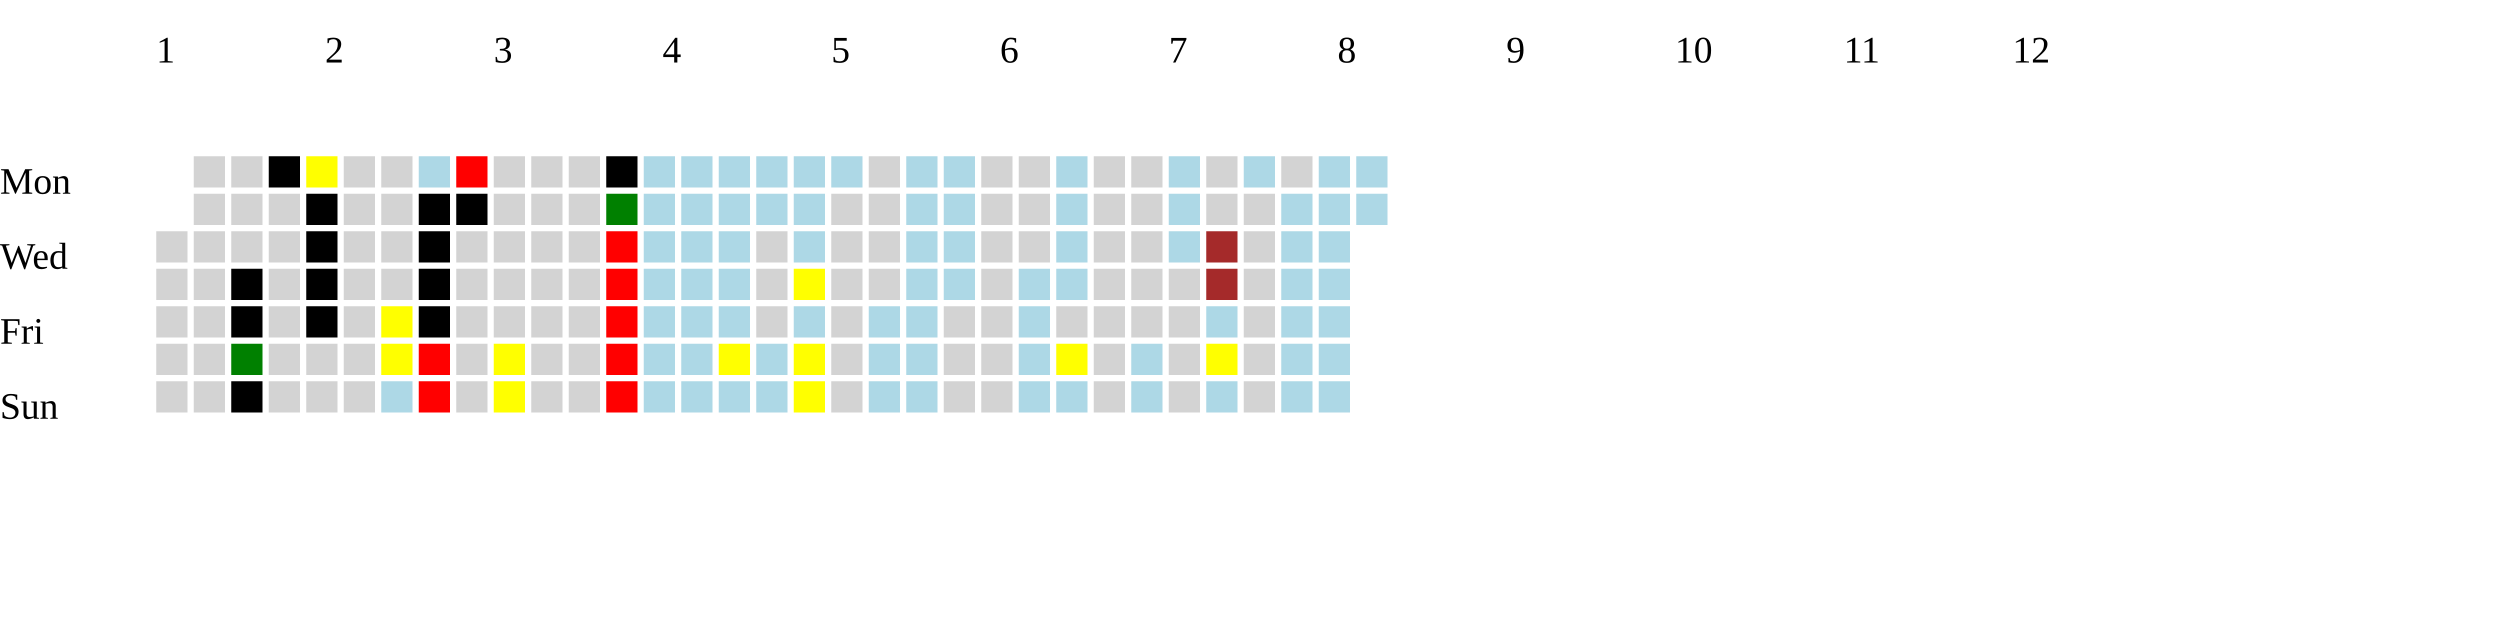
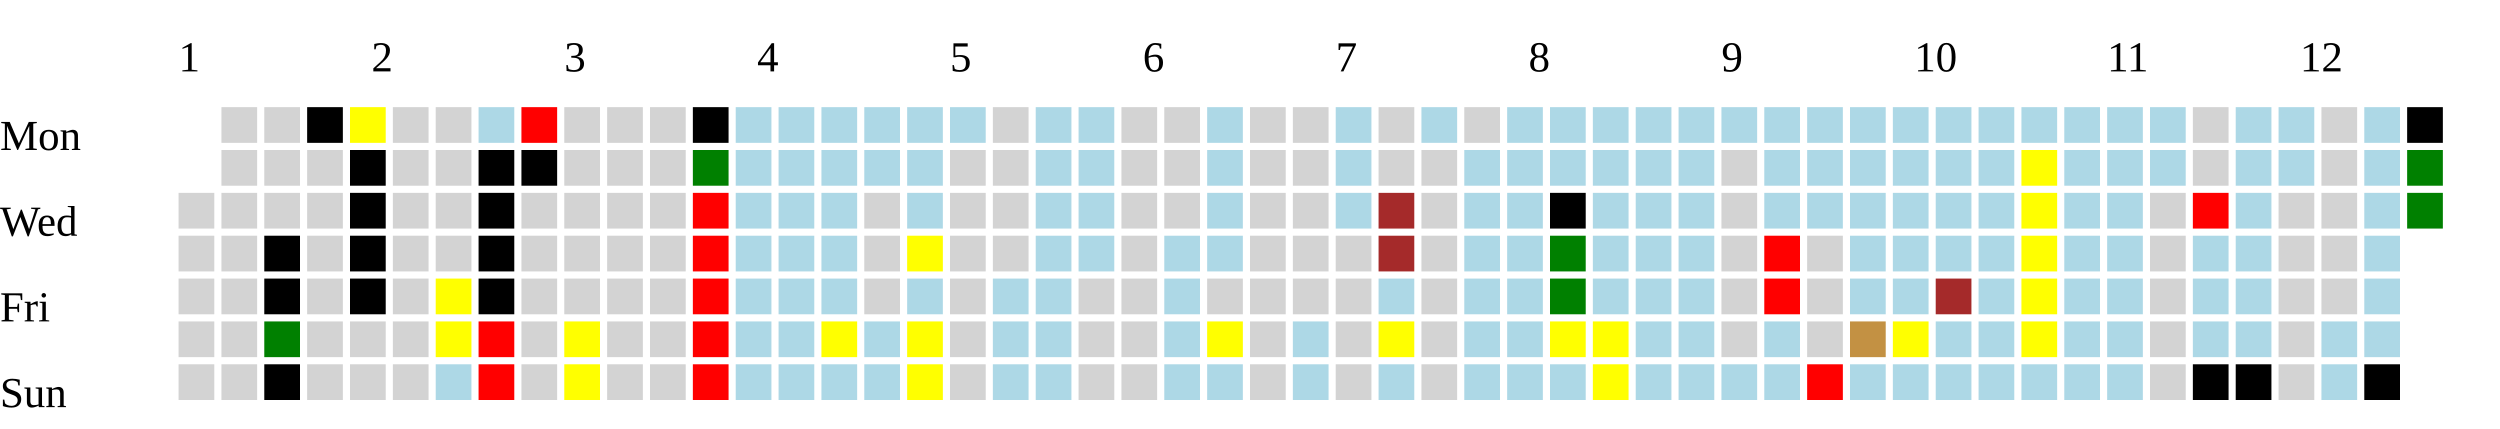
- <svg xmlns="http://www.w3.org/2000/svg" baseProfile="full" height="200" version="1.1" width="800">
+ <svg xmlns="http://www.w3.org/2000/svg" baseProfile="full" height="120" version="1.1" width="700">
  <defs />
-   <g transform="translate(50, 50)">
+   <g transform="translate(50, 30)">
    <rect fill="lightgray" height="10" width="10" x="0" y="24" />
    <rect fill="lightgray" height="10" width="10" x="0" y="36" />
    <rect fill="lightgray" height="10" width="10" x="0" y="48" />
    <rect fill="lightgray" height="10" width="10" x="0" y="60" />
    <rect fill="lightgray" height="10" width="10" x="0" y="72" />
    <rect fill="lightgray" height="10" width="10" x="12" y="0" />
    <rect fill="lightgray" height="10" width="10" x="12" y="12" />
    <rect fill="lightgray" height="10" width="10" x="12" y="24" />
    <rect fill="lightgray" height="10" width="10" x="12" y="36" />
    <rect fill="lightgray" height="10" width="10" x="12" y="48" />
    <rect fill="lightgray" height="10" width="10" x="12" y="60" />
    <rect fill="lightgray" height="10" width="10" x="12" y="72" />
    <rect fill="lightgray" height="10" width="10" x="24" y="0" />
    <rect fill="lightgray" height="10" width="10" x="24" y="12" />
    <rect fill="lightgray" height="10" width="10" x="24" y="24" />
    <rect fill="black" height="10" width="10" x="24" y="36" />
    <rect fill="black" height="10" width="10" x="24" y="48" />
    <rect fill="green" height="10" width="10" x="24" y="60" />
    <rect fill="black" height="10" width="10" x="24" y="72" />
    <rect fill="black" height="10" width="10" x="36" y="0" />
    <rect fill="lightgray" height="10" width="10" x="36" y="12" />
    <rect fill="lightgray" height="10" width="10" x="36" y="24" />
    <rect fill="lightgray" height="10" width="10" x="36" y="36" />
    <rect fill="lightgray" height="10" width="10" x="36" y="48" />
    <rect fill="lightgray" height="10" width="10" x="36" y="60" />
    <rect fill="lightgray" height="10" width="10" x="36" y="72" />
    <rect fill="yellow" height="10" width="10" x="48" y="0" />
    <rect fill="black" height="10" width="10" x="48" y="12" />
    <rect fill="black" height="10" width="10" x="48" y="24" />
    <rect fill="black" height="10" width="10" x="48" y="36" />
    <rect fill="black" height="10" width="10" x="48" y="48" />
    <rect fill="lightgray" height="10" width="10" x="48" y="60" />
    <rect fill="lightgray" height="10" width="10" x="48" y="72" />
    <rect fill="lightgray" height="10" width="10" x="60" y="0" />
    <rect fill="lightgray" height="10" width="10" x="60" y="12" />
    <rect fill="lightgray" height="10" width="10" x="60" y="24" />
    <rect fill="lightgray" height="10" width="10" x="60" y="36" />
    <rect fill="lightgray" height="10" width="10" x="60" y="48" />
    <rect fill="lightgray" height="10" width="10" x="60" y="60" />
    <rect fill="lightgray" height="10" width="10" x="60" y="72" />
    <rect fill="lightgray" height="10" width="10" x="72" y="0" />
    <rect fill="lightgray" height="10" width="10" x="72" y="12" />
    <rect fill="lightgray" height="10" width="10" x="72" y="24" />
    <rect fill="lightgray" height="10" width="10" x="72" y="36" />
    <rect fill="yellow" height="10" width="10" x="72" y="48" />
    <rect fill="yellow" height="10" width="10" x="72" y="60" />
    <rect fill="lightblue" height="10" width="10" x="72" y="72" />
    <rect fill="lightblue" height="10" width="10" x="84" y="0" />
    <rect fill="black" height="10" width="10" x="84" y="12" />
    <rect fill="black" height="10" width="10" x="84" y="24" />
    <rect fill="black" height="10" width="10" x="84" y="36" />
    <rect fill="black" height="10" width="10" x="84" y="48" />
    <rect fill="red" height="10" width="10" x="84" y="60" />
    <rect fill="red" height="10" width="10" x="84" y="72" />
    <rect fill="red" height="10" width="10" x="96" y="0" />
    <rect fill="black" height="10" width="10" x="96" y="12" />
    <rect fill="lightgray" height="10" width="10" x="96" y="24" />
    <rect fill="lightgray" height="10" width="10" x="96" y="36" />
    <rect fill="lightgray" height="10" width="10" x="96" y="48" />
    <rect fill="lightgray" height="10" width="10" x="96" y="60" />
    <rect fill="lightgray" height="10" width="10" x="96" y="72" />
    <rect fill="lightgray" height="10" width="10" x="108" y="0" />
    <rect fill="lightgray" height="10" width="10" x="108" y="12" />
    <rect fill="lightgray" height="10" width="10" x="108" y="24" />
    <rect fill="lightgray" height="10" width="10" x="108" y="36" />
    <rect fill="lightgray" height="10" width="10" x="108" y="48" />
    <rect fill="yellow" height="10" width="10" x="108" y="60" />
    <rect fill="yellow" height="10" width="10" x="108" y="72" />
    <rect fill="lightgray" height="10" width="10" x="120" y="0" />
    <rect fill="lightgray" height="10" width="10" x="120" y="12" />
    <rect fill="lightgray" height="10" width="10" x="120" y="24" />
    <rect fill="lightgray" height="10" width="10" x="120" y="36" />
    <rect fill="lightgray" height="10" width="10" x="120" y="48" />
    <rect fill="lightgray" height="10" width="10" x="120" y="60" />
    <rect fill="lightgray" height="10" width="10" x="120" y="72" />
    <rect fill="lightgray" height="10" width="10" x="132" y="0" />
    <rect fill="lightgray" height="10" width="10" x="132" y="12" />
    <rect fill="lightgray" height="10" width="10" x="132" y="24" />
    <rect fill="lightgray" height="10" width="10" x="132" y="36" />
    <rect fill="lightgray" height="10" width="10" x="132" y="48" />
    <rect fill="lightgray" height="10" width="10" x="132" y="60" />
    <rect fill="lightgray" height="10" width="10" x="132" y="72" />
    <rect fill="black" height="10" width="10" x="144" y="0" />
    <rect fill="green" height="10" width="10" x="144" y="12" />
    <rect fill="red" height="10" width="10" x="144" y="24" />
    <rect fill="red" height="10" width="10" x="144" y="36" />
    <rect fill="red" height="10" width="10" x="144" y="48" />
    <rect fill="red" height="10" width="10" x="144" y="60" />
    <rect fill="red" height="10" width="10" x="144" y="72" />
    <rect fill="lightblue" height="10" width="10" x="156" y="0" />
    <rect fill="lightblue" height="10" width="10" x="156" y="12" />
    <rect fill="lightblue" height="10" width="10" x="156" y="24" />
    <rect fill="lightblue" height="10" width="10" x="156" y="36" />
    <rect fill="lightblue" height="10" width="10" x="156" y="48" />
    <rect fill="lightblue" height="10" width="10" x="156" y="60" />
    <rect fill="lightblue" height="10" width="10" x="156" y="72" />
    <rect fill="lightblue" height="10" width="10" x="168" y="0" />
    <rect fill="lightblue" height="10" width="10" x="168" y="12" />
    <rect fill="lightblue" height="10" width="10" x="168" y="24" />
    <rect fill="lightblue" height="10" width="10" x="168" y="36" />
    <rect fill="lightblue" height="10" width="10" x="168" y="48" />
    <rect fill="lightblue" height="10" width="10" x="168" y="60" />
    <rect fill="lightblue" height="10" width="10" x="168" y="72" />
    <rect fill="lightblue" height="10" width="10" x="180" y="0" />
    <rect fill="lightblue" height="10" width="10" x="180" y="12" />
    <rect fill="lightblue" height="10" width="10" x="180" y="24" />
    <rect fill="lightblue" height="10" width="10" x="180" y="36" />
    <rect fill="lightblue" height="10" width="10" x="180" y="48" />
    <rect fill="yellow" height="10" width="10" x="180" y="60" />
    <rect fill="lightblue" height="10" width="10" x="180" y="72" />
    <rect fill="lightblue" height="10" width="10" x="192" y="0" />
    <rect fill="lightblue" height="10" width="10" x="192" y="12" />
    <rect fill="lightgray" height="10" width="10" x="192" y="24" />
    <rect fill="lightgray" height="10" width="10" x="192" y="36" />
    <rect fill="lightgray" height="10" width="10" x="192" y="48" />
    <rect fill="lightblue" height="10" width="10" x="192" y="60" />
    <rect fill="lightblue" height="10" width="10" x="192" y="72" />
    <rect fill="lightblue" height="10" width="10" x="204" y="0" />
    <rect fill="lightblue" height="10" width="10" x="204" y="12" />
    <rect fill="lightblue" height="10" width="10" x="204" y="24" />
    <rect fill="yellow" height="10" width="10" x="204" y="36" />
    <rect fill="lightblue" height="10" width="10" x="204" y="48" />
    <rect fill="yellow" height="10" width="10" x="204" y="60" />
    <rect fill="yellow" height="10" width="10" x="204" y="72" />
    <rect fill="lightblue" height="10" width="10" x="216" y="0" />
    <rect fill="lightgray" height="10" width="10" x="216" y="12" />
    <rect fill="lightgray" height="10" width="10" x="216" y="24" />
    <rect fill="lightgray" height="10" width="10" x="216" y="36" />
    <rect fill="lightgray" height="10" width="10" x="216" y="48" />
    <rect fill="lightgray" height="10" width="10" x="216" y="60" />
    <rect fill="lightgray" height="10" width="10" x="216" y="72" />
    <rect fill="lightgray" height="10" width="10" x="228" y="0" />
    <rect fill="lightgray" height="10" width="10" x="228" y="12" />
    <rect fill="lightgray" height="10" width="10" x="228" y="24" />
    <rect fill="lightgray" height="10" width="10" x="228" y="36" />
    <rect fill="lightblue" height="10" width="10" x="228" y="48" />
    <rect fill="lightblue" height="10" width="10" x="228" y="60" />
    <rect fill="lightblue" height="10" width="10" x="228" y="72" />
    <rect fill="lightblue" height="10" width="10" x="240" y="0" />
    <rect fill="lightblue" height="10" width="10" x="240" y="12" />
    <rect fill="lightblue" height="10" width="10" x="240" y="24" />
    <rect fill="lightblue" height="10" width="10" x="240" y="36" />
    <rect fill="lightblue" height="10" width="10" x="240" y="48" />
    <rect fill="lightblue" height="10" width="10" x="240" y="60" />
    <rect fill="lightblue" height="10" width="10" x="240" y="72" />
    <rect fill="lightblue" height="10" width="10" x="252" y="0" />
    <rect fill="lightblue" height="10" width="10" x="252" y="12" />
    <rect fill="lightblue" height="10" width="10" x="252" y="24" />
    <rect fill="lightblue" height="10" width="10" x="252" y="36" />
    <rect fill="lightgray" height="10" width="10" x="252" y="48" />
    <rect fill="lightgray" height="10" width="10" x="252" y="60" />
    <rect fill="lightgray" height="10" width="10" x="252" y="72" />
    <rect fill="lightgray" height="10" width="10" x="264" y="0" />
    <rect fill="lightgray" height="10" width="10" x="264" y="12" />
    <rect fill="lightgray" height="10" width="10" x="264" y="24" />
    <rect fill="lightgray" height="10" width="10" x="264" y="36" />
    <rect fill="lightgray" height="10" width="10" x="264" y="48" />
    <rect fill="lightgray" height="10" width="10" x="264" y="60" />
    <rect fill="lightgray" height="10" width="10" x="264" y="72" />
    <rect fill="lightgray" height="10" width="10" x="276" y="0" />
    <rect fill="lightgray" height="10" width="10" x="276" y="12" />
    <rect fill="lightgray" height="10" width="10" x="276" y="24" />
    <rect fill="lightblue" height="10" width="10" x="276" y="36" />
    <rect fill="lightblue" height="10" width="10" x="276" y="48" />
    <rect fill="lightblue" height="10" width="10" x="276" y="60" />
    <rect fill="lightblue" height="10" width="10" x="276" y="72" />
    <rect fill="lightblue" height="10" width="10" x="288" y="0" />
    <rect fill="lightblue" height="10" width="10" x="288" y="12" />
    <rect fill="lightblue" height="10" width="10" x="288" y="24" />
    <rect fill="lightblue" height="10" width="10" x="288" y="36" />
    <rect fill="lightgray" height="10" width="10" x="288" y="48" />
    <rect fill="yellow" height="10" width="10" x="288" y="60" />
    <rect fill="lightblue" height="10" width="10" x="288" y="72" />
    <rect fill="lightgray" height="10" width="10" x="300" y="0" />
    <rect fill="lightgray" height="10" width="10" x="300" y="12" />
    <rect fill="lightgray" height="10" width="10" x="300" y="24" />
    <rect fill="lightgray" height="10" width="10" x="300" y="36" />
    <rect fill="lightgray" height="10" width="10" x="300" y="48" />
    <rect fill="lightgray" height="10" width="10" x="300" y="60" />
    <rect fill="lightgray" height="10" width="10" x="300" y="72" />
    <rect fill="lightgray" height="10" width="10" x="312" y="0" />
    <rect fill="lightgray" height="10" width="10" x="312" y="12" />
    <rect fill="lightgray" height="10" width="10" x="312" y="24" />
    <rect fill="lightgray" height="10" width="10" x="312" y="36" />
    <rect fill="lightgray" height="10" width="10" x="312" y="48" />
    <rect fill="lightblue" height="10" width="10" x="312" y="60" />
    <rect fill="lightblue" height="10" width="10" x="312" y="72" />
    <rect fill="lightblue" height="10" width="10" x="324" y="0" />
    <rect fill="lightblue" height="10" width="10" x="324" y="12" />
    <rect fill="lightblue" height="10" width="10" x="324" y="24" />
    <rect fill="lightgray" height="10" width="10" x="324" y="36" />
    <rect fill="lightgray" height="10" width="10" x="324" y="48" />
    <rect fill="lightgray" height="10" width="10" x="324" y="60" />
    <rect fill="lightgray" height="10" width="10" x="324" y="72" />
    <rect fill="lightgray" height="10" width="10" x="336" y="0" />
    <rect fill="lightgray" height="10" width="10" x="336" y="12" />
    <rect fill="brown" height="10" width="10" x="336" y="24" />
    <rect fill="brown" height="10" width="10" x="336" y="36" />
    <rect fill="lightblue" height="10" width="10" x="336" y="48" />
    <rect fill="yellow" height="10" width="10" x="336" y="60" />
    <rect fill="lightblue" height="10" width="10" x="336" y="72" />
    <rect fill="lightblue" height="10" width="10" x="348" y="0" />
    <rect fill="lightgray" height="10" width="10" x="348" y="12" />
    <rect fill="lightgray" height="10" width="10" x="348" y="24" />
    <rect fill="lightgray" height="10" width="10" x="348" y="36" />
    <rect fill="lightgray" height="10" width="10" x="348" y="48" />
    <rect fill="lightgray" height="10" width="10" x="348" y="60" />
    <rect fill="lightgray" height="10" width="10" x="348" y="72" />
    <rect fill="lightgray" height="10" width="10" x="360" y="0" />
    <rect fill="lightblue" height="10" width="10" x="360" y="12" />
    <rect fill="lightblue" height="10" width="10" x="360" y="24" />
    <rect fill="lightblue" height="10" width="10" x="360" y="36" />
    <rect fill="lightblue" height="10" width="10" x="360" y="48" />
    <rect fill="lightblue" height="10" width="10" x="360" y="60" />
    <rect fill="lightblue" height="10" width="10" x="360" y="72" />
    <rect fill="lightblue" height="10" width="10" x="372" y="0" />
    <rect fill="lightblue" height="10" width="10" x="372" y="12" />
    <rect fill="lightblue" height="10" width="10" x="372" y="24" />
    <rect fill="lightblue" height="10" width="10" x="372" y="36" />
    <rect fill="lightblue" height="10" width="10" x="372" y="48" />
    <rect fill="lightblue" height="10" width="10" x="372" y="60" />
    <rect fill="lightblue" height="10" width="10" x="372" y="72" />
    <rect fill="lightblue" height="10" width="10" x="384" y="0" />
    <rect fill="lightblue" height="10" width="10" x="384" y="12" />
+     <rect fill="black" height="10" width="10" x="384" y="24" />
+     <rect fill="green" height="10" width="10" x="384" y="36" />
+     <rect fill="green" height="10" width="10" x="384" y="48" />
+     <rect fill="yellow" height="10" width="10" x="384" y="60" />
+     <rect fill="lightblue" height="10" width="10" x="384" y="72" />
+     <rect fill="lightblue" height="10" width="10" x="396" y="0" />
+     <rect fill="lightblue" height="10" width="10" x="396" y="12" />
+     <rect fill="lightblue" height="10" width="10" x="396" y="24" />
+     <rect fill="lightblue" height="10" width="10" x="396" y="36" />
+     <rect fill="lightblue" height="10" width="10" x="396" y="48" />
+     <rect fill="yellow" height="10" width="10" x="396" y="60" />
+     <rect fill="yellow" height="10" width="10" x="396" y="72" />
+     <rect fill="lightblue" height="10" width="10" x="408" y="0" />
+     <rect fill="lightblue" height="10" width="10" x="408" y="12" />
+     <rect fill="lightblue" height="10" width="10" x="408" y="24" />
+     <rect fill="lightblue" height="10" width="10" x="408" y="36" />
+     <rect fill="lightblue" height="10" width="10" x="408" y="48" />
+     <rect fill="lightblue" height="10" width="10" x="408" y="60" />
+     <rect fill="lightblue" height="10" width="10" x="408" y="72" />
+     <rect fill="lightblue" height="10" width="10" x="420" y="0" />
+     <rect fill="lightblue" height="10" width="10" x="420" y="12" />
+     <rect fill="lightblue" height="10" width="10" x="420" y="24" />
+     <rect fill="lightblue" height="10" width="10" x="420" y="36" />
+     <rect fill="lightblue" height="10" width="10" x="420" y="48" />
+     <rect fill="lightblue" height="10" width="10" x="420" y="60" />
+     <rect fill="lightblue" height="10" width="10" x="420" y="72" />
+     <rect fill="lightblue" height="10" width="10" x="432" y="0" />
+     <rect fill="lightgray" height="10" width="10" x="432" y="12" />
+     <rect fill="lightgray" height="10" width="10" x="432" y="24" />
+     <rect fill="lightgray" height="10" width="10" x="432" y="36" />
+     <rect fill="lightgray" height="10" width="10" x="432" y="48" />
+     <rect fill="lightgray" height="10" width="10" x="432" y="60" />
+     <rect fill="lightblue" height="10" width="10" x="432" y="72" />
+     <rect fill="lightblue" height="10" width="10" x="444" y="0" />
+     <rect fill="lightblue" height="10" width="10" x="444" y="12" />
+     <rect fill="lightblue" height="10" width="10" x="444" y="24" />
+     <rect fill="red" height="10" width="10" x="444" y="36" />
+     <rect fill="red" height="10" width="10" x="444" y="48" />
+     <rect fill="lightblue" height="10" width="10" x="444" y="60" />
+     <rect fill="lightblue" height="10" width="10" x="444" y="72" />
+     <rect fill="lightblue" height="10" width="10" x="456" y="0" />
+     <rect fill="lightblue" height="10" width="10" x="456" y="12" />
+     <rect fill="lightblue" height="10" width="10" x="456" y="24" />
+     <rect fill="lightgray" height="10" width="10" x="456" y="36" />
+     <rect fill="lightgray" height="10" width="10" x="456" y="48" />
+     <rect fill="lightgray" height="10" width="10" x="456" y="60" />
+     <rect fill="red" height="10" width="10" x="456" y="72" />
+     <rect fill="lightblue" height="10" width="10" x="468" y="0" />
+     <rect fill="lightblue" height="10" width="10" x="468" y="12" />
+     <rect fill="lightblue" height="10" width="10" x="468" y="24" />
+     <rect fill="lightblue" height="10" width="10" x="468" y="36" />
+     <rect fill="lightblue" height="10" width="10" x="468" y="48" />
+     <rect fill="#c39143" height="10" width="10" x="468" y="60" />
+     <rect fill="lightblue" height="10" width="10" x="468" y="72" />
+     <rect fill="lightblue" height="10" width="10" x="480" y="0" />
+     <rect fill="lightblue" height="10" width="10" x="480" y="12" />
+     <rect fill="lightblue" height="10" width="10" x="480" y="24" />
+     <rect fill="lightblue" height="10" width="10" x="480" y="36" />
+     <rect fill="lightblue" height="10" width="10" x="480" y="48" />
+     <rect fill="yellow" height="10" width="10" x="480" y="60" />
+     <rect fill="lightblue" height="10" width="10" x="480" y="72" />
+     <rect fill="lightblue" height="10" width="10" x="492" y="0" />
+     <rect fill="lightblue" height="10" width="10" x="492" y="12" />
+     <rect fill="lightblue" height="10" width="10" x="492" y="24" />
+     <rect fill="lightblue" height="10" width="10" x="492" y="36" />
+     <rect fill="brown" height="10" width="10" x="492" y="48" />
+     <rect fill="lightblue" height="10" width="10" x="492" y="60" />
+     <rect fill="lightblue" height="10" width="10" x="492" y="72" />
+     <rect fill="lightblue" height="10" width="10" x="504" y="0" />
+     <rect fill="lightblue" height="10" width="10" x="504" y="12" />
+     <rect fill="lightblue" height="10" width="10" x="504" y="24" />
+     <rect fill="lightblue" height="10" width="10" x="504" y="36" />
+     <rect fill="lightblue" height="10" width="10" x="504" y="48" />
+     <rect fill="lightblue" height="10" width="10" x="504" y="60" />
+     <rect fill="lightblue" height="10" width="10" x="504" y="72" />
+     <rect fill="lightblue" height="10" width="10" x="516" y="0" />
+     <rect fill="yellow" height="10" width="10" x="516" y="12" />
+     <rect fill="yellow" height="10" width="10" x="516" y="24" />
+     <rect fill="yellow" height="10" width="10" x="516" y="36" />
+     <rect fill="yellow" height="10" width="10" x="516" y="48" />
+     <rect fill="yellow" height="10" width="10" x="516" y="60" />
+     <rect fill="lightblue" height="10" width="10" x="516" y="72" />
+     <rect fill="lightblue" height="10" width="10" x="528" y="0" />
+     <rect fill="lightblue" height="10" width="10" x="528" y="12" />
+     <rect fill="lightblue" height="10" width="10" x="528" y="24" />
+     <rect fill="lightblue" height="10" width="10" x="528" y="36" />
+     <rect fill="lightblue" height="10" width="10" x="528" y="48" />
+     <rect fill="lightblue" height="10" width="10" x="528" y="60" />
+     <rect fill="lightblue" height="10" width="10" x="528" y="72" />
+     <rect fill="lightblue" height="10" width="10" x="540" y="0" />
+     <rect fill="lightblue" height="10" width="10" x="540" y="12" />
+     <rect fill="lightblue" height="10" width="10" x="540" y="24" />
+     <rect fill="lightblue" height="10" width="10" x="540" y="36" />
+     <rect fill="lightblue" height="10" width="10" x="540" y="48" />
+     <rect fill="lightblue" height="10" width="10" x="540" y="60" />
+     <rect fill="lightblue" height="10" width="10" x="540" y="72" />
+     <rect fill="lightblue" height="10" width="10" x="552" y="0" />
+     <rect fill="lightblue" height="10" width="10" x="552" y="12" />
+     <rect fill="lightgray" height="10" width="10" x="552" y="24" />
+     <rect fill="lightgray" height="10" width="10" x="552" y="36" />
+     <rect fill="lightgray" height="10" width="10" x="552" y="48" />
+     <rect fill="lightgray" height="10" width="10" x="552" y="60" />
+     <rect fill="lightgray" height="10" width="10" x="552" y="72" />
+     <rect fill="lightgray" height="10" width="10" x="564" y="0" />
+     <rect fill="lightgray" height="10" width="10" x="564" y="12" />
+     <rect fill="red" height="10" width="10" x="564" y="24" />
+     <rect fill="lightblue" height="10" width="10" x="564" y="36" />
+     <rect fill="lightblue" height="10" width="10" x="564" y="48" />
+     <rect fill="lightblue" height="10" width="10" x="564" y="60" />
+     <rect fill="black" height="10" width="10" x="564" y="72" />
+     <rect fill="lightblue" height="10" width="10" x="576" y="0" />
+     <rect fill="lightblue" height="10" width="10" x="576" y="12" />
+     <rect fill="lightblue" height="10" width="10" x="576" y="24" />
+     <rect fill="lightblue" height="10" width="10" x="576" y="36" />
+     <rect fill="lightblue" height="10" width="10" x="576" y="48" />
+     <rect fill="lightblue" height="10" width="10" x="576" y="60" />
+     <rect fill="black" height="10" width="10" x="576" y="72" />
+     <rect fill="lightblue" height="10" width="10" x="588" y="0" />
+     <rect fill="lightblue" height="10" width="10" x="588" y="12" />
+     <rect fill="lightgray" height="10" width="10" x="588" y="24" />
+     <rect fill="lightgray" height="10" width="10" x="588" y="36" />
+     <rect fill="lightgray" height="10" width="10" x="588" y="48" />
+     <rect fill="lightgray" height="10" width="10" x="588" y="60" />
+     <rect fill="lightgray" height="10" width="10" x="588" y="72" />
+     <rect fill="lightgray" height="10" width="10" x="600" y="0" />
+     <rect fill="lightgray" height="10" width="10" x="600" y="12" />
+     <rect fill="lightgray" height="10" width="10" x="600" y="24" />
+     <rect fill="lightgray" height="10" width="10" x="600" y="36" />
+     <rect fill="lightgray" height="10" width="10" x="600" y="48" />
+     <rect fill="lightblue" height="10" width="10" x="600" y="60" />
+     <rect fill="lightblue" height="10" width="10" x="600" y="72" />
+     <rect fill="lightblue" height="10" width="10" x="612" y="0" />
+     <rect fill="lightblue" height="10" width="10" x="612" y="12" />
+     <rect fill="lightblue" height="10" width="10" x="612" y="24" />
+     <rect fill="lightblue" height="10" width="10" x="612" y="36" />
+     <rect fill="lightblue" height="10" width="10" x="612" y="48" />
+     <rect fill="lightblue" height="10" width="10" x="612" y="60" />
+     <rect fill="black" height="10" width="10" x="612" y="72" />
+     <rect fill="black" height="10" width="10" x="624" y="0" />
+     <rect fill="green" height="10" width="10" x="624" y="12" />
+     <rect fill="green" height="10" width="10" x="624" y="24" />
  </g>
-   <g transform="translate(0, 50)">
+   <g transform="translate(0, 30)">
    <text x="0" y="12">Mon</text>
    <text x="0" y="24" />
    <text x="0" y="36">Wed</text>
    <text x="0" y="48" />
    <text x="0" y="60">Fri</text>
    <text x="0" y="72" />
    <text x="0" y="84">Sun</text>
  </g>
  <g transform="translate(50, 0)">
    <text x="0.0" y="20">1</text>
    <text x="54.0" y="20">2</text>
    <text x="108.0" y="20">3</text>
    <text x="162.0" y="20">4</text>
    <text x="216.0" y="20">5</text>
    <text x="270.0" y="20">6</text>
    <text x="324.0" y="20">7</text>
    <text x="378.0" y="20">8</text>
    <text x="432.0" y="20">9</text>
    <text x="486.0" y="20">10</text>
    <text x="540.0" y="20">11</text>
    <text x="594.0" y="20">12</text>
  </g>
</svg>
